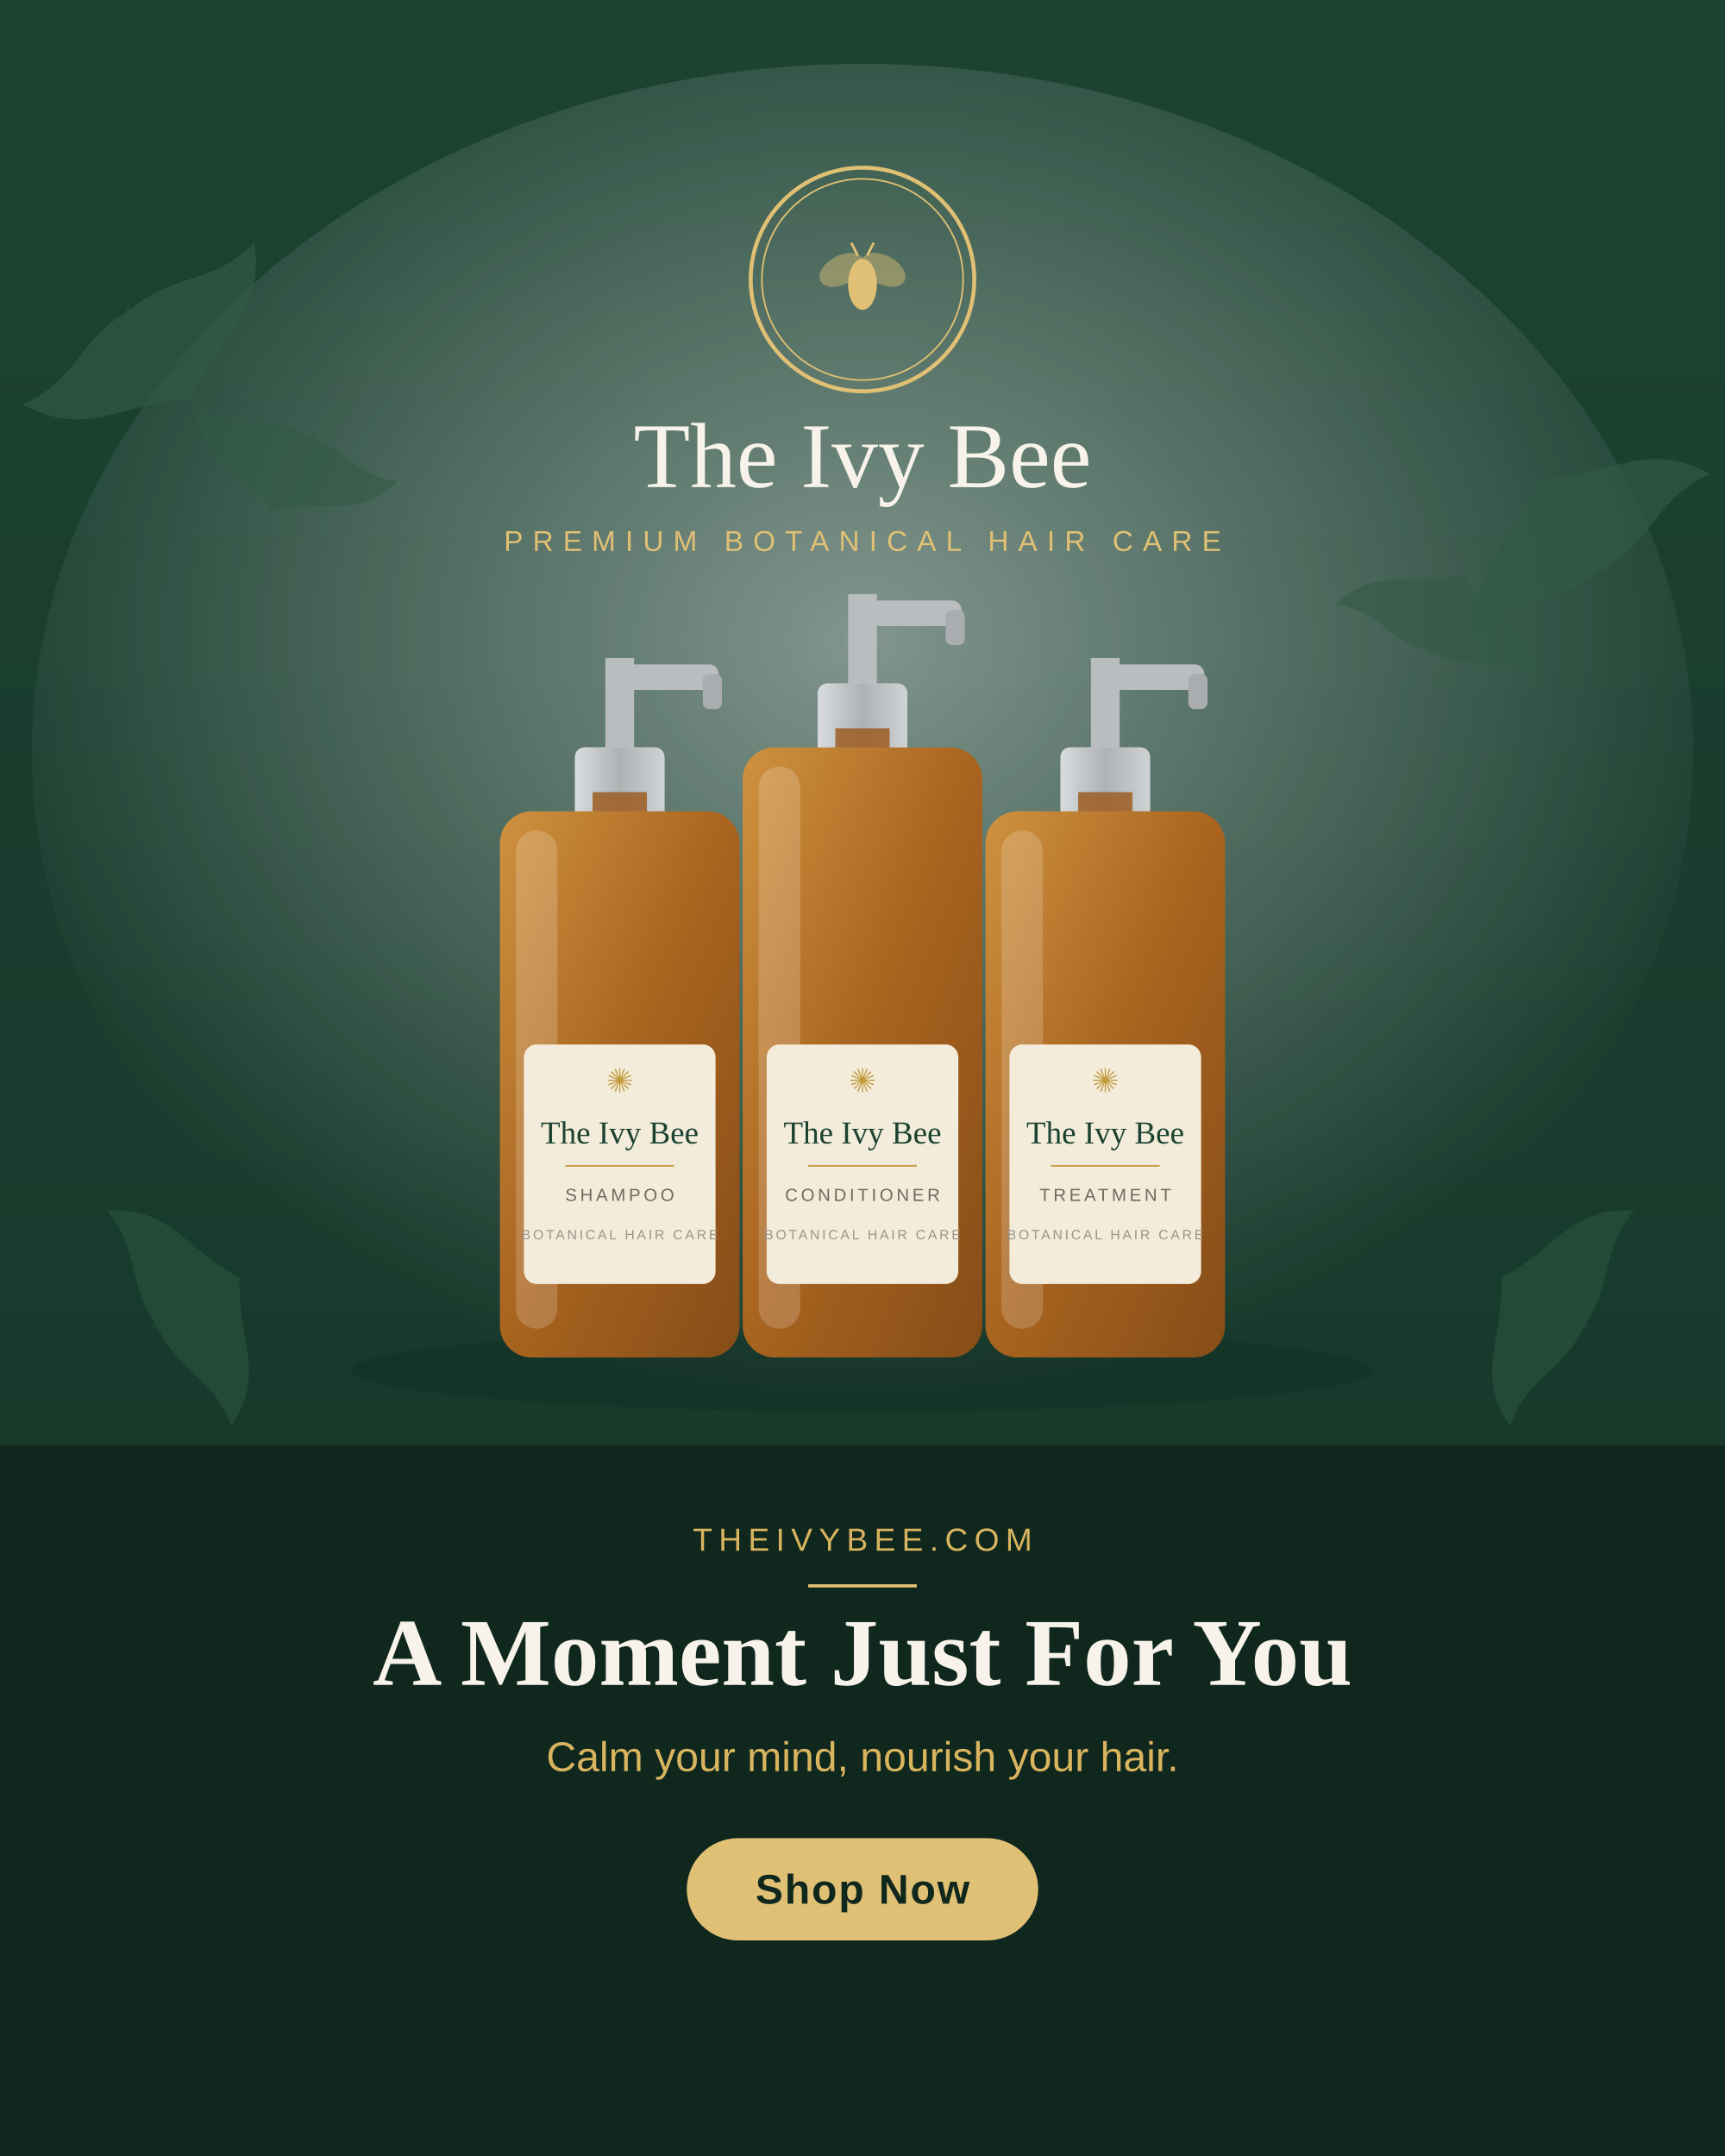
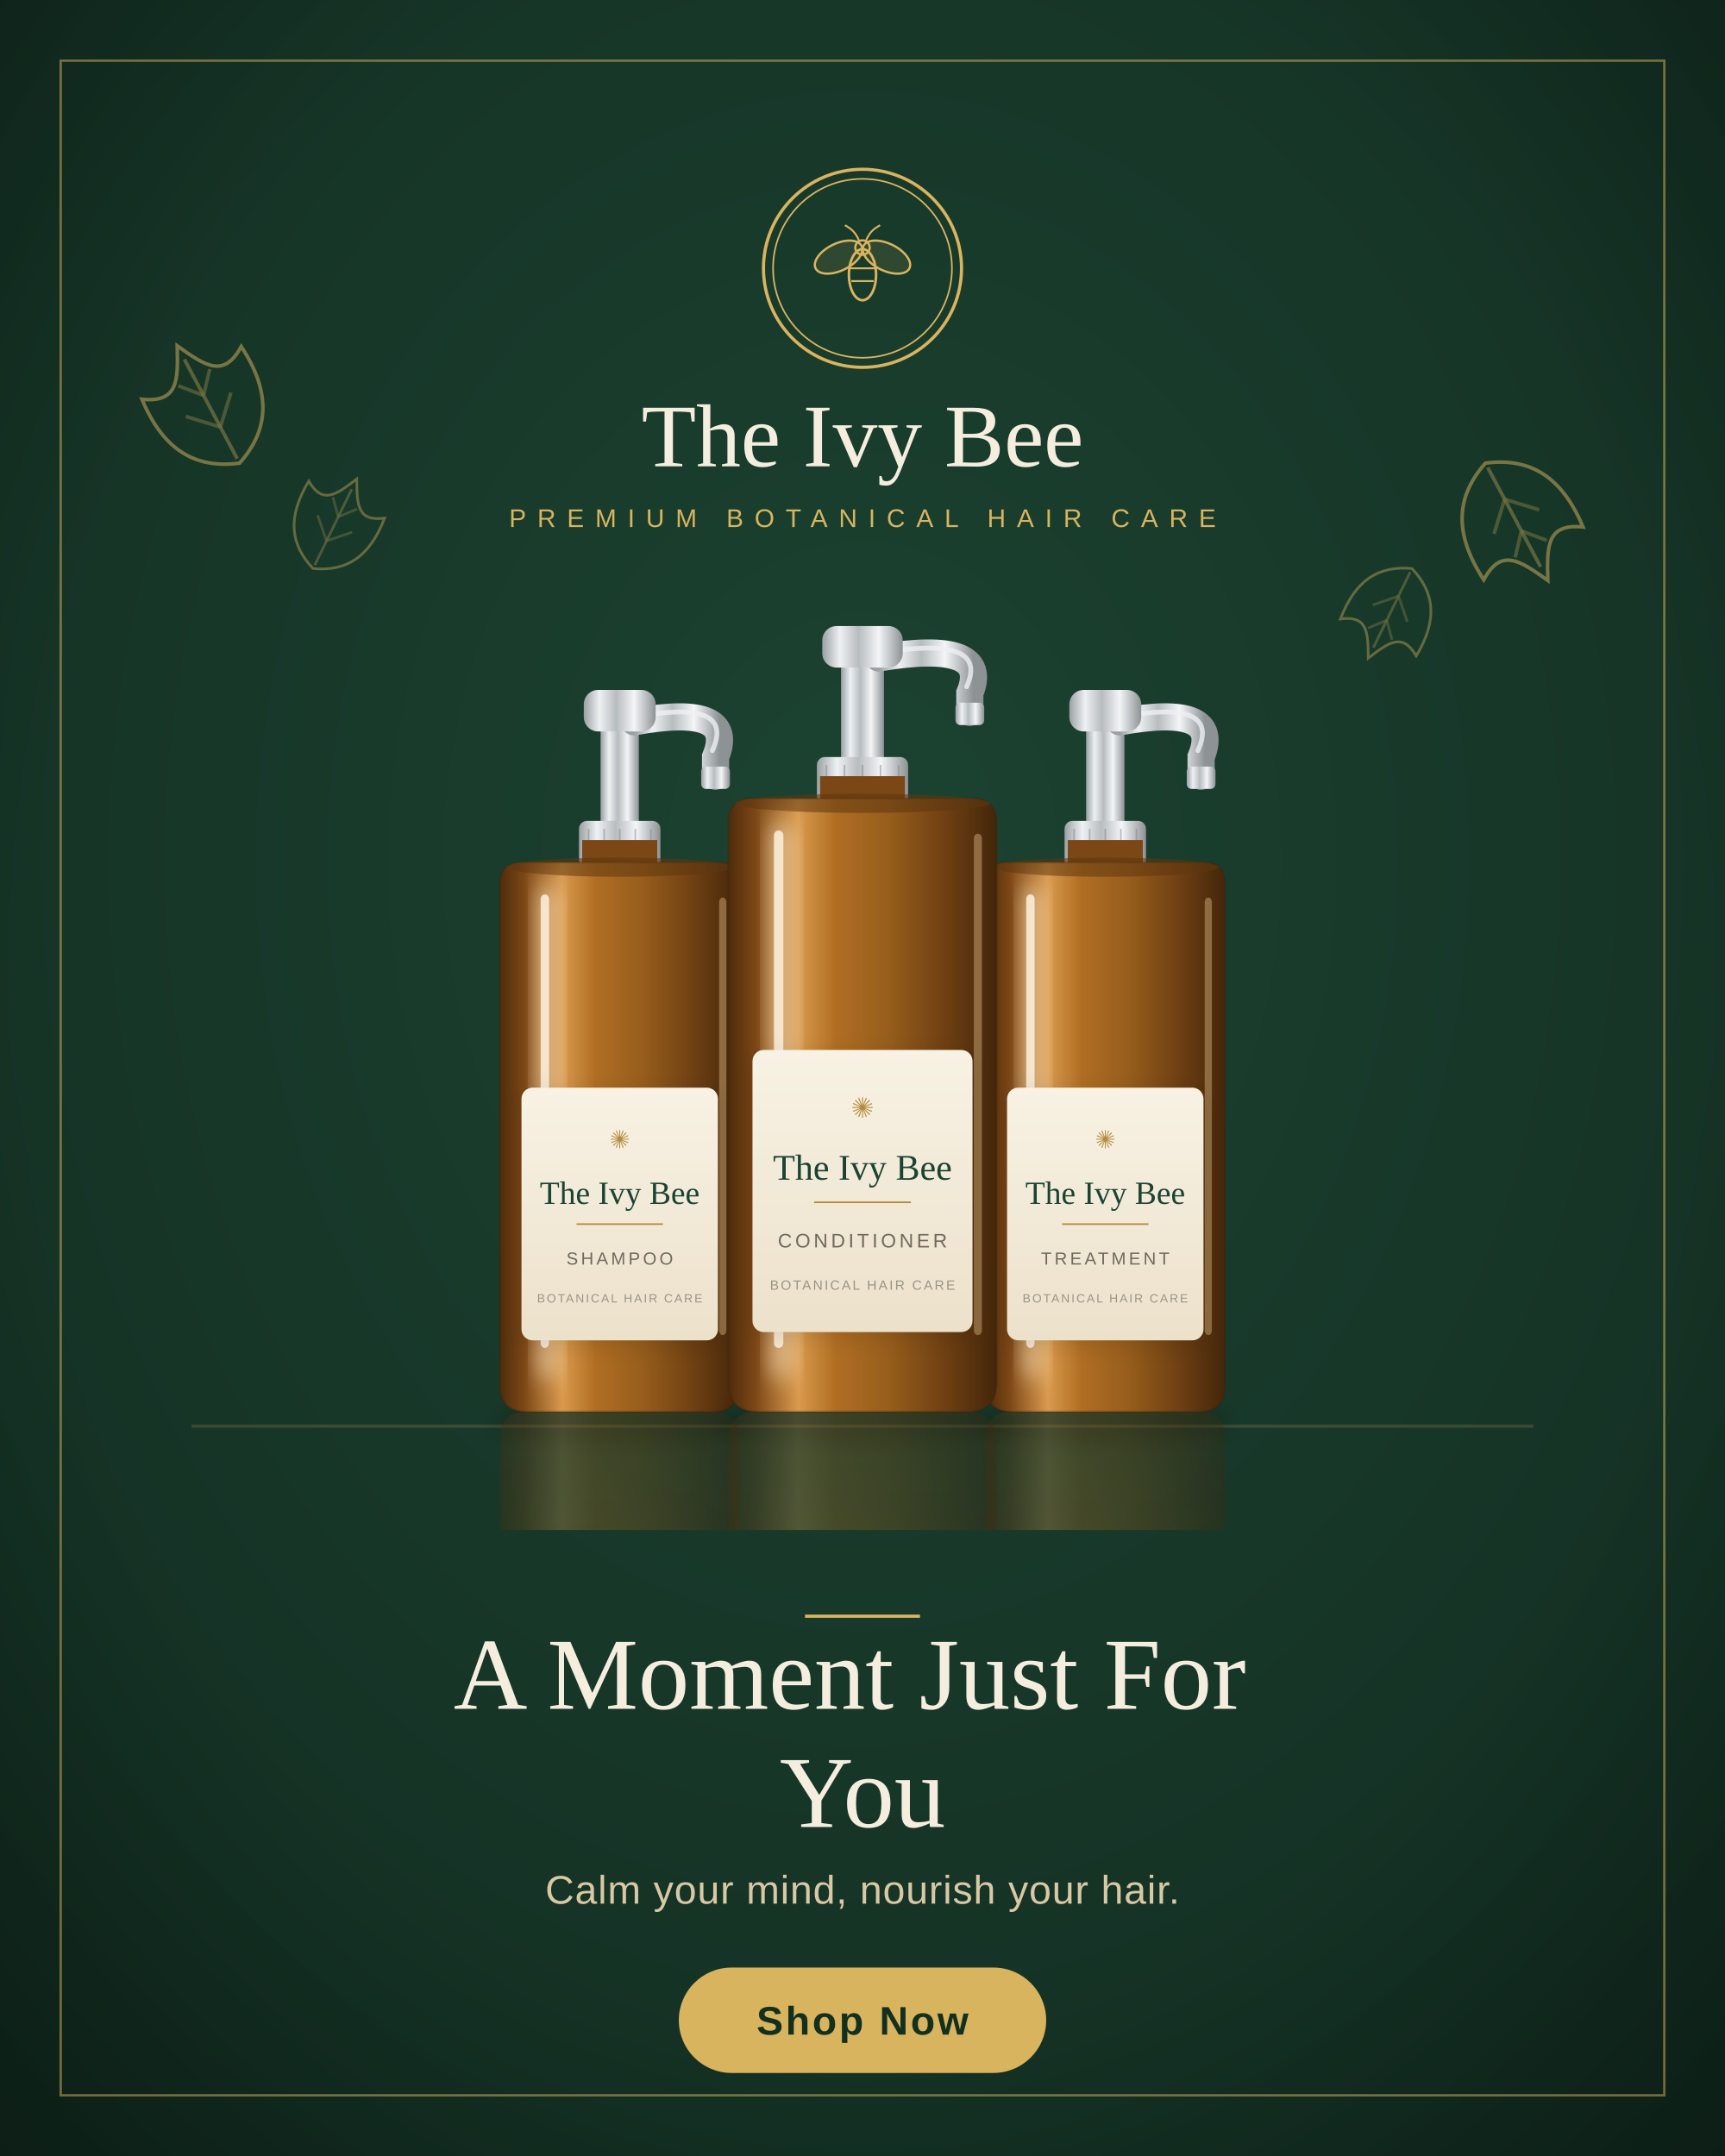
<svg xmlns="http://www.w3.org/2000/svg" viewBox="0 0 1080 1350" width="1080" height="1350" role="img" aria-label="A Moment Just For You">
  <defs>
-     <linearGradient id="bgGrad" x1="0" y1="0" x2="0" y2="1">
+     <radialGradient id="bgGrad" cx="0.5" cy="0.40" r="0.75">
      <stop offset="0" stop-color="#1c4332" />
-       <stop offset="1" stop-color="#143528" />
+       <stop offset="1" stop-color="#122c20" />
+     </radialGradient>
+     <linearGradient id="amber" x1="0" y1="0" x2="1" y2="0">
+       <stop offset="0" stop-color="#4f2c0c" />
+       <stop offset="0.10" stop-color="#7c4716" />
+       <stop offset="0.26" stop-color="#d99a4e" />
+       <stop offset="0.40" stop-color="#b06e23" />
+       <stop offset="0.60" stop-color="#965d1c" />
+       <stop offset="0.82" stop-color="#6c3e12" />
+       <stop offset="1" stop-color="#43260a" />
    </linearGradient>
-     <linearGradient id="amber" x1="0" y1="0" x2="1" y2="1">
-       <stop offset="0" stop-color="#cf923f" />
-       <stop offset="0.5" stop-color="#a8631f" />
-       <stop offset="1" stop-color="#854d18" />
+     <linearGradient id="chrome" x1="0" y1="0" x2="1" y2="0">
+       <stop offset="0" stop-color="#9aa0a3" />
+       <stop offset="0.22" stop-color="#eef1f2" />
+       <stop offset="0.45" stop-color="#b7bcbf" />
+       <stop offset="0.70" stop-color="#f3f5f6" />
+       <stop offset="1" stop-color="#8d9295" />
    </linearGradient>
-     <linearGradient id="metal" x1="0" y1="0" x2="1" y2="0">
-       <stop offset="0" stop-color="#d8dcde" />
-       <stop offset="0.5" stop-color="#aeb2b4" />
-       <stop offset="1" stop-color="#cfd3d5" />
+     <linearGradient id="label" x1="0" y1="0" x2="0" y2="1">
+       <stop offset="0" stop-color="#f8f2e4" />
+       <stop offset="1" stop-color="#ece1cb" />
    </linearGradient>
-     <radialGradient id="glow" cx="0.5" cy="0.42" r="0.55">
-       <stop offset="0" stop-color="#ffffff" stop-opacity="0.45" />
-       <stop offset="1" stop-color="#ffffff" stop-opacity="0" />
+     <linearGradient id="reflFade" x1="0" y1="0" x2="0" y2="1">
+       <stop offset="0" stop-color="#ffffff" />
+       <stop offset="1" stop-color="#000000" />
+     </linearGradient>
+     <mask id="reflMask">
+       <rect x="0" y="810" width="1080" height="540" fill="url(#reflFade)" />
+     </mask>
+     <filter id="soft" x="-30%" y="-30%" width="160%" height="160%">
+       <feGaussianBlur stdDeviation="7" />
+     </filter>
+     <radialGradient id="vign" cx="0.5" cy="0.45" r="0.75">
+       <stop offset="0.65" stop-color="#000000" stop-opacity="0" />
+       <stop offset="1" stop-color="#000000" stop-opacity="0.32" />
    </radialGradient>
  </defs>
  <rect width="1080" height="1350" fill="url(#bgGrad)" />
-   <ellipse cx="540" cy="470" rx="520" ry="430" fill="url(#glow)" />
-   <g transform="translate(120 250) rotate(-35) scale(1.7)" opacity="0.7">
-     <path d="M0 0 C 22 -14 40 -10 52 -34 C 30 -30 22 -42 0 -40 C -22 -42 -30 -30 -52 -34 C -40 -10 -22 -14 0 0 Z" fill="#2f5a45" />
-     <path d="M0 0 L0 -38" stroke="#2f5a45" stroke-width="2" opacity="0.5" transform="scale(1.1)" />
+   <rect width="1080" height="1350" fill="url(#vign)" />
+   <rect x="38" y="38" width="1004" height="1274" fill="none" stroke="#d9b45f" stroke-width="1.5" opacity="0.5" />
+   <g transform="translate(150 290) rotate(-28) scale(1.6)" opacity="0.5" fill="none" stroke="#d9b45f" stroke-width="1.4">
+     <path d="M0 0 C 16 -6 24 -18 22 -40 C 10 -32 6 -40 0 -52 C -6 -40 -10 -32 -22 -40 C -24 -18 -16 -6 0 0 Z" />
+     <path d="M0 -2 L0 -46" opacity="0.7" />
+     <path d="M0 -16 L10 -26 M0 -16 L-10 -26 M0 -30 L7 -38 M0 -30 L-7 -38" opacity="0.55" />
  </g>
-   <g transform="translate(170 320) rotate(20) scale(1.3)" opacity="0.55">
-     <path d="M0 0 C 22 -14 40 -10 52 -34 C 30 -30 22 -42 0 -40 C -22 -42 -30 -30 -52 -34 C -40 -10 -22 -14 0 0 Z" fill="#2f5a45" />
-     <path d="M0 0 L0 -38" stroke="#2f5a45" stroke-width="2" opacity="0.5" transform="scale(1.1)" />
+   <g transform="translate(196 356) rotate(26) scale(1.2)" opacity="0.4" fill="none" stroke="#d9b45f" stroke-width="1.4">
+     <path d="M0 0 C 16 -6 24 -18 22 -40 C 10 -32 6 -40 0 -52 C -6 -40 -10 -32 -22 -40 C -24 -18 -16 -6 0 0 Z" />
+     <path d="M0 -2 L0 -46" opacity="0.7" />
+     <path d="M0 -16 L10 -26 M0 -16 L-10 -26 M0 -30 L7 -38 M0 -30 L-7 -38" opacity="0.55" />
  </g>
-   <g transform="translate(965 300) rotate(145) scale(1.7)" opacity="0.7">
-     <path d="M0 0 C 22 -14 40 -10 52 -34 C 30 -30 22 -42 0 -40 C -22 -42 -30 -30 -52 -34 C -40 -10 -22 -14 0 0 Z" fill="#2f5a45" />
-     <path d="M0 0 L0 -38" stroke="#2f5a45" stroke-width="2" opacity="0.5" transform="scale(1.1)" />
+   <g transform="translate(930 290) rotate(152) scale(1.6)" opacity="0.5" fill="none" stroke="#d9b45f" stroke-width="1.4">
+     <path d="M0 0 C 16 -6 24 -18 22 -40 C 10 -32 6 -40 0 -52 C -6 -40 -10 -32 -22 -40 C -24 -18 -16 -6 0 0 Z" />
+     <path d="M0 -2 L0 -46" opacity="0.7" />
+     <path d="M0 -16 L10 -26 M0 -16 L-10 -26 M0 -30 L7 -38 M0 -30 L-7 -38" opacity="0.55" />
  </g>
-   <g transform="translate(915 360) rotate(200) scale(1.3)" opacity="0.55">
-     <path d="M0 0 C 22 -14 40 -10 52 -34 C 30 -30 22 -42 0 -40 C -22 -42 -30 -30 -52 -34 C -40 -10 -22 -14 0 0 Z" fill="#2f5a45" />
-     <path d="M0 0 L0 -38" stroke="#2f5a45" stroke-width="2" opacity="0.5" transform="scale(1.1)" />
+   <g transform="translate(884 356) rotate(206) scale(1.2)" opacity="0.4" fill="none" stroke="#d9b45f" stroke-width="1.4">
+     <path d="M0 0 C 16 -6 24 -18 22 -40 C 10 -32 6 -40 0 -52 C -6 -40 -10 -32 -22 -40 C -24 -18 -16 -6 0 0 Z" />
+     <path d="M0 -2 L0 -46" opacity="0.7" />
+     <path d="M0 -16 L10 -26 M0 -16 L-10 -26 M0 -30 L7 -38 M0 -30 L-7 -38" opacity="0.55" />
  </g>
-   <g transform="translate(150 800) rotate(-120) scale(1.5)" opacity="0.5">
-     <path d="M0 0 C 22 -14 40 -10 52 -34 C 30 -30 22 -42 0 -40 C -22 -42 -30 -30 -52 -34 C -40 -10 -22 -14 0 0 Z" fill="#2f5a45" />
-     <path d="M0 0 L0 -38" stroke="#2f5a45" stroke-width="2" opacity="0.5" transform="scale(1.1)" />
+   <g fill="none" stroke="#d9b45f">
+     <circle cx="540" cy="168" r="62" stroke-width="2" />
+     <circle cx="540" cy="168" r="56" stroke-width="1" />
+     <g transform="translate(540 168)">
+       <ellipse cx="-15" cy="-7" rx="16" ry="8.5" stroke-width="1.4" fill="#d9b45f" fill-opacity="0.12" transform="rotate(-26 -15 -7)" />
+       <ellipse cx="15" cy="-7" rx="16" ry="8.5" stroke-width="1.4" fill="#d9b45f" fill-opacity="0.12" transform="rotate(26 15 -7)" />
+       <ellipse cx="0" cy="4" rx="8.5" ry="16" stroke-width="1.6" />
+       <circle cx="0" cy="-13" r="4.5" stroke-width="1.4" />
+       <line x1="-8" y1="0" x2="8" y2="0" stroke-width="1.2" />
+       <line x1="-7" y1="8" x2="7" y2="8" stroke-width="1.2" />
+       <path d="M-2 -17 C -5 -24 -8 -25 -11 -27" stroke-width="1.2" />
+       <path d="M2 -17 C 5 -24 8 -25 11 -27" stroke-width="1.2" />
+     </g>
  </g>
-   <g transform="translate(940 800) rotate(120) scale(1.5)" opacity="0.5">
-     <path d="M0 0 C 22 -14 40 -10 52 -34 C 30 -30 22 -42 0 -40 C -22 -42 -30 -30 -52 -34 C -40 -10 -22 -14 0 0 Z" fill="#2f5a45" />
-     <path d="M0 0 L0 -38" stroke="#2f5a45" stroke-width="2" opacity="0.5" transform="scale(1.1)" />
+   <text x="540" y="292" text-anchor="middle" font-family="Georgia, 'Times New Roman', serif" font-size="56" fill="#f5edde">The Ivy Bee</text>
+   <text x="540" y="330" text-anchor="middle" font-family="Arial, sans-serif" font-size="16" letter-spacing="7" fill="#d9b45f">PREMIUM BOTANICAL HAIR CARE</text>
+   <rect x="120" y="892" width="840" height="2" fill="#d9b45f" opacity="0.18" />
+   <g>
+     <ellipse cx="388" cy="890" rx="78.75" ry="14" fill="#000000" opacity="0.20" filter="url(#soft)" />
+     <g transform="translate(0 1768) scale(1 -1)" opacity="0.30" mask="url(#reflMask)">
+       <path d="M 313 553.5     Q 313 540 326.5 540     L 449.5 540     Q 463 540 463 553.5     L 463 867.5     Q 463 884 446.5 884     L 329.5 884     Q 313 884 313 867.5 Z" fill="url(#amber)" />
+     </g>
+     <g>
+       <rect x="376" y="444" width="24" height="74" fill="url(#chrome)" />
+       <path d="M 397 452 Q 462 440 448 474 L 448 486" fill="none" stroke="url(#chrome)" stroke-width="17" stroke-linecap="round" />
+       <path d="M 397 449 Q 461 437 446 470" fill="none" stroke="#eef0f1" stroke-width="3" stroke-linecap="round" opacity="0.8" />
+       <rect x="439" y="480" width="18" height="14" rx="3" fill="url(#chrome)" />
+       <rect x="365.5" y="432" width="45" height="26" rx="9" fill="url(#chrome)" />
+       <rect x="362.5" y="514" width="51" height="30" rx="5" fill="url(#chrome)" />
+       <line x1="368.5" y1="519" x2="368.5" y2="539" stroke="#7f8487" stroke-width="1" opacity="0.5" />
+       <line x1="378.25" y1="519" x2="378.25" y2="539" stroke="#7f8487" stroke-width="1" opacity="0.5" />
+       <line x1="388" y1="519" x2="388" y2="539" stroke="#7f8487" stroke-width="1" opacity="0.5" />
+       <line x1="397.75" y1="519" x2="397.75" y2="539" stroke="#7f8487" stroke-width="1" opacity="0.5" />
+       <line x1="407.5" y1="519" x2="407.5" y2="539" stroke="#7f8487" stroke-width="1" opacity="0.5" />
+     </g>
+     <rect x="364.5" y="526" width="47" height="20" fill="#7a4715" />
+     <path d="M 313 553.5     Q 313 540 326.5 540     L 449.5 540     Q 463 540 463 553.5     L 463 867.5     Q 463 884 446.5 884     L 329.5 884     Q 313 884 313 867.5 Z" fill="url(#amber)" />
+     <path d="M 313 553.5     Q 313 540 326.5 540     L 449.5 540     Q 463 540 463 553.5     L 463 867.5     Q 463 884 446.5 884     L 329.5 884     Q 313 884 313 867.5 Z" fill="none" stroke="#3f2208" stroke-opacity="0.25" stroke-width="1.5" />
+     <ellipse cx="388" cy="543" rx="71" ry="6" fill="#5e360f" opacity="0.55" />
+     <rect x="335.5" y="554" width="15" height="310" rx="7.5" fill="#ffe9c4" opacity="0.55" filter="url(#soft)" />
+     <rect x="338.5" y="560" width="5.25" height="284" rx="3" fill="#fff6e6" opacity="0.8" />
+     <rect x="450.25" y="562" width="4.5" height="274" rx="3" fill="#ffdca0" opacity="0.35" />
+     <rect x="326.5" y="684.04" width="123" height="158.24" rx="7" fill="#000000" opacity="0.12" filter="url(#soft)" />
+     <rect x="326.5" y="681.04" width="123" height="158.24" rx="7" fill="url(#label)" />
+     <text x="388" y="719.018" text-anchor="middle" font-family="Georgia, 'Times New Roman', serif" font-size="16.5" fill="#b48a3e">✺</text>
+     <text x="388" y="753.83" text-anchor="middle" font-family="Georgia, 'Times New Roman', serif" font-size="20.25" fill="#1c4332">The Ivy Bee</text>
+     <line x1="360.94" y1="766.49" x2="415.06" y2="766.49" stroke="#b48a3e" stroke-width="1" />
+     <text x="388" y="791.808" text-anchor="middle" font-family="Arial, sans-serif" font-size="10.95" letter-spacing="1.8" fill="#6f6a5d">SHAMPOO</text>
+     <text x="388" y="815.544" text-anchor="middle" font-family="Arial, sans-serif" font-size="7.5" letter-spacing="1.05" fill="#9a9486">BOTANICAL HAIR CARE</text>
  </g>
  <g>
-     <circle cx="540" cy="175" r="70" fill="none" stroke="#e0c074" stroke-width="2.5" />
-     <circle cx="540" cy="175" r="63" fill="none" stroke="#e0c074" stroke-width="1" />
-     <g transform="translate(540 175)">
-       <ellipse cx="-13" cy="-6" rx="15" ry="9" fill="#e0c074" opacity="0.45" transform="rotate(-28 -13 -6)" />
-       <ellipse cx="13" cy="-6" rx="15" ry="9" fill="#e0c074" opacity="0.45" transform="rotate(28 13 -6)" />
-       <ellipse cx="0" cy="3" rx="9" ry="16" fill="#e0c074" />
-       <line x1="-9" y1="-1" x2="9" y2="-1" stroke="#e0c074" stroke-width="1.4" opacity="0.6" />
-       <line x1="-8" y1="6" x2="8" y2="6" stroke="#e0c074" stroke-width="1.4" opacity="0.6" />
-       <line x1="-3" y1="-15" x2="-7" y2="-23" stroke="#e0c074" stroke-width="1.6" />
-       <line x1="3" y1="-15" x2="7" y2="-23" stroke="#e0c074" stroke-width="1.6" />
+     <ellipse cx="692" cy="890" rx="78.75" ry="14" fill="#000000" opacity="0.20" filter="url(#soft)" />
+     <g transform="translate(0 1768) scale(1 -1)" opacity="0.30" mask="url(#reflMask)">
+       <path d="M 617 553.5     Q 617 540 630.5 540     L 753.5 540     Q 767 540 767 553.5     L 767 867.5     Q 767 884 750.5 884     L 633.5 884     Q 617 884 617 867.5 Z" fill="url(#amber)" />
    </g>
-   </g>
-   <text x="540" y="305" text-anchor="middle" font-family="Georgia, 'Times New Roman', serif" font-size="58" fill="#f7f3ea">The Ivy Bee</text>
-   <text x="540" y="345" text-anchor="middle" font-family="Arial, sans-serif" font-size="18" letter-spacing="6" fill="#e0c074">PREMIUM BOTANICAL HAIR CARE</text>
-   <ellipse cx="540" cy="858" rx="320" ry="26" fill="#000000" opacity="0.10" />
-   <g>
-     <rect x="379" y="412" width="18" height="60" fill="#b9bdbf" />
-     <rect x="360" y="468" width="56" height="46" rx="6" fill="#c7cbcd" />
-     <rect x="360" y="468" width="56" height="46" rx="6" fill="url(#metal)" />
-     <rect x="392" y="416" width="58" height="16" rx="6" fill="#b9bdbf" />
-     <rect x="440" y="422" width="12" height="22" rx="4" fill="#a9adaf" />
-     <rect x="371" y="496" width="34" height="22" fill="#9c5d22" opacity="0.85" />
-     <rect x="313" y="508" width="150" height="342" rx="20" fill="url(#amber)" />
-     <rect x="323" y="520" width="26" height="312" rx="13" fill="#ffffff" opacity="0.18" />
-     <rect x="328" y="654" width="120" height="150" rx="8" fill="#f3ecdb" />
-     <text x="388" y="684" text-anchor="middle" font-family="Georgia, 'Times New Roman', serif" font-size="22" fill="#c19a3b">✺</text>
-     <text x="388" y="716" text-anchor="middle" font-family="Georgia, 'Times New Roman', serif" font-size="20" fill="#1c4332">The Ivy Bee</text>
-     <line x1="354" y1="730" x2="422" y2="730" stroke="#c19a3b" stroke-width="1" />
-     <text x="388" y="752" text-anchor="middle" font-family="Arial, sans-serif" font-size="11" letter-spacing="2" fill="#6f6a5d">SHAMPOO</text>
-     <text x="388" y="776" text-anchor="middle" font-family="Arial, sans-serif" font-size="8.5" letter-spacing="1.5" fill="#9a9486">BOTANICAL HAIR CARE</text>
+     <g>
+       <rect x="680" y="444" width="24" height="74" fill="url(#chrome)" />
+       <path d="M 701 452 Q 766 440 752 474 L 752 486" fill="none" stroke="url(#chrome)" stroke-width="17" stroke-linecap="round" />
+       <path d="M 701 449 Q 765 437 750 470" fill="none" stroke="#eef0f1" stroke-width="3" stroke-linecap="round" opacity="0.8" />
+       <rect x="743" y="480" width="18" height="14" rx="3" fill="url(#chrome)" />
+       <rect x="669.5" y="432" width="45" height="26" rx="9" fill="url(#chrome)" />
+       <rect x="666.5" y="514" width="51" height="30" rx="5" fill="url(#chrome)" />
+       <line x1="672.5" y1="519" x2="672.5" y2="539" stroke="#7f8487" stroke-width="1" opacity="0.5" />
+       <line x1="682.25" y1="519" x2="682.25" y2="539" stroke="#7f8487" stroke-width="1" opacity="0.5" />
+       <line x1="692" y1="519" x2="692" y2="539" stroke="#7f8487" stroke-width="1" opacity="0.5" />
+       <line x1="701.75" y1="519" x2="701.75" y2="539" stroke="#7f8487" stroke-width="1" opacity="0.5" />
+       <line x1="711.5" y1="519" x2="711.5" y2="539" stroke="#7f8487" stroke-width="1" opacity="0.5" />
+     </g>
+     <rect x="668.5" y="526" width="47" height="20" fill="#7a4715" />
+     <path d="M 617 553.5     Q 617 540 630.5 540     L 753.5 540     Q 767 540 767 553.5     L 767 867.5     Q 767 884 750.5 884     L 633.5 884     Q 617 884 617 867.5 Z" fill="url(#amber)" />
+     <path d="M 617 553.5     Q 617 540 630.5 540     L 753.5 540     Q 767 540 767 553.5     L 767 867.5     Q 767 884 750.5 884     L 633.5 884     Q 617 884 617 867.5 Z" fill="none" stroke="#3f2208" stroke-opacity="0.25" stroke-width="1.5" />
+     <ellipse cx="692" cy="543" rx="71" ry="6" fill="#5e360f" opacity="0.55" />
+     <rect x="639.5" y="554" width="15" height="310" rx="7.5" fill="#ffe9c4" opacity="0.55" filter="url(#soft)" />
+     <rect x="642.5" y="560" width="5.25" height="284" rx="3" fill="#fff6e6" opacity="0.8" />
+     <rect x="754.25" y="562" width="4.5" height="274" rx="3" fill="#ffdca0" opacity="0.35" />
+     <rect x="630.5" y="684.04" width="123" height="158.24" rx="7" fill="#000000" opacity="0.12" filter="url(#soft)" />
+     <rect x="630.5" y="681.04" width="123" height="158.24" rx="7" fill="url(#label)" />
+     <text x="692" y="719.018" text-anchor="middle" font-family="Georgia, 'Times New Roman', serif" font-size="16.5" fill="#b48a3e">✺</text>
+     <text x="692" y="753.83" text-anchor="middle" font-family="Georgia, 'Times New Roman', serif" font-size="20.25" fill="#1c4332">The Ivy Bee</text>
+     <line x1="664.94" y1="766.49" x2="719.06" y2="766.49" stroke="#b48a3e" stroke-width="1" />
+     <text x="692" y="791.808" text-anchor="middle" font-family="Arial, sans-serif" font-size="10.95" letter-spacing="1.8" fill="#6f6a5d">TREATMENT</text>
+     <text x="692" y="815.544" text-anchor="middle" font-family="Arial, sans-serif" font-size="7.5" letter-spacing="1.05" fill="#9a9486">BOTANICAL HAIR CARE</text>
  </g>
  <g>
-     <rect x="683" y="412" width="18" height="60" fill="#b9bdbf" />
-     <rect x="664" y="468" width="56" height="46" rx="6" fill="#c7cbcd" />
-     <rect x="664" y="468" width="56" height="46" rx="6" fill="url(#metal)" />
-     <rect x="696" y="416" width="58" height="16" rx="6" fill="#b9bdbf" />
-     <rect x="744" y="422" width="12" height="22" rx="4" fill="#a9adaf" />
-     <rect x="675" y="496" width="34" height="22" fill="#9c5d22" opacity="0.85" />
-     <rect x="617" y="508" width="150" height="342" rx="20" fill="url(#amber)" />
-     <rect x="627" y="520" width="26" height="312" rx="13" fill="#ffffff" opacity="0.18" />
-     <rect x="632" y="654" width="120" height="150" rx="8" fill="#f3ecdb" />
-     <text x="692" y="684" text-anchor="middle" font-family="Georgia, 'Times New Roman', serif" font-size="22" fill="#c19a3b">✺</text>
-     <text x="692" y="716" text-anchor="middle" font-family="Georgia, 'Times New Roman', serif" font-size="20" fill="#1c4332">The Ivy Bee</text>
-     <line x1="658" y1="730" x2="726" y2="730" stroke="#c19a3b" stroke-width="1" />
-     <text x="692" y="752" text-anchor="middle" font-family="Arial, sans-serif" font-size="11" letter-spacing="2" fill="#6f6a5d">TREATMENT</text>
-     <text x="692" y="776" text-anchor="middle" font-family="Arial, sans-serif" font-size="8.5" letter-spacing="1.5" fill="#9a9486">BOTANICAL HAIR CARE</text>
+     <ellipse cx="540" cy="890" rx="88.2" ry="14" fill="#000000" opacity="0.20" filter="url(#soft)" />
+     <g transform="translate(0 1768) scale(1 -1)" opacity="0.30" mask="url(#reflMask)">
+       <path d="M 456 515.12     Q 456 500 471.12 500     L 608.88 500     Q 624 500 624 515.12     L 624 865.52     Q 624 884 605.52 884     L 474.48 884     Q 456 884 456 865.52 Z" fill="url(#amber)" />
+     </g>
+     <g>
+       <rect x="526.56" y="404" width="26.88" height="74" fill="url(#chrome)" />
+       <path d="M 550.08 412 Q 621.2 400 607.2 434 L 607.2 446" fill="none" stroke="url(#chrome)" stroke-width="17" stroke-linecap="round" />
+       <path d="M 550.08 409 Q 620.2 397 605.2 430" fill="none" stroke="#eef0f1" stroke-width="3" stroke-linecap="round" opacity="0.8" />
+       <rect x="598.2" y="440" width="18" height="14" rx="3" fill="url(#chrome)" />
+       <rect x="514.8" y="392" width="50.4" height="26" rx="9" fill="url(#chrome)" />
+       <rect x="511.44" y="474" width="57.12" height="30" rx="5" fill="url(#chrome)" />
+       <line x1="517.44" y1="479" x2="517.44" y2="499" stroke="#7f8487" stroke-width="1" opacity="0.5" />
+       <line x1="528.72" y1="479" x2="528.72" y2="499" stroke="#7f8487" stroke-width="1" opacity="0.5" />
+       <line x1="540" y1="479" x2="540" y2="499" stroke="#7f8487" stroke-width="1" opacity="0.5" />
+       <line x1="551.28" y1="479" x2="551.28" y2="499" stroke="#7f8487" stroke-width="1" opacity="0.5" />
+       <line x1="562.56" y1="479" x2="562.56" y2="499" stroke="#7f8487" stroke-width="1" opacity="0.5" />
+     </g>
+     <rect x="513.44" y="486" width="53.12" height="20" fill="#7a4715" />
+     <path d="M 456 515.12     Q 456 500 471.12 500     L 608.88 500     Q 624 500 624 515.12     L 624 865.52     Q 624 884 605.52 884     L 474.48 884     Q 456 884 456 865.52 Z" fill="url(#amber)" />
+     <path d="M 456 515.12     Q 456 500 471.12 500     L 608.88 500     Q 624 500 624 515.12     L 624 865.52     Q 624 884 605.52 884     L 474.48 884     Q 456 884 456 865.52 Z" fill="none" stroke="#3f2208" stroke-opacity="0.25" stroke-width="1.5" />
+     <ellipse cx="540" cy="503" rx="80" ry="6" fill="#5e360f" opacity="0.55" />
+     <rect x="481.2" y="514" width="16.8" height="350" rx="8.4" fill="#ffe9c4" opacity="0.55" filter="url(#soft)" />
+     <rect x="484.56" y="520" width="5.88" height="324" rx="3" fill="#fff6e6" opacity="0.8" />
+     <rect x="609.72" y="522" width="5.04" height="314" rx="3" fill="#ffdca0" opacity="0.35" />
+     <rect x="471.12" y="660.44" width="137.76" height="176.64" rx="7" fill="#000000" opacity="0.12" filter="url(#soft)" />
+     <rect x="471.12" y="657.44" width="137.76" height="176.64" rx="7" fill="url(#label)" />
+     <text x="540" y="699.834" text-anchor="middle" font-family="Georgia, 'Times New Roman', serif" font-size="18.48" fill="#b48a3e">✺</text>
+     <text x="540" y="738.694" text-anchor="middle" font-family="Georgia, 'Times New Roman', serif" font-size="22.68" fill="#1c4332">The Ivy Bee</text>
+     <line x1="509.693" y1="752.826" x2="570.307" y2="752.826" stroke="#b48a3e" stroke-width="1" />
+     <text x="540" y="781.088" text-anchor="middle" font-family="Arial, sans-serif" font-size="12.264" letter-spacing="2.016" fill="#6f6a5d">CONDITIONER</text>
+     <text x="540" y="807.584" text-anchor="middle" font-family="Arial, sans-serif" font-size="8.4" letter-spacing="1.176" fill="#9a9486">BOTANICAL HAIR CARE</text>
  </g>
-   <g>
-     <rect x="531" y="372" width="18" height="60" fill="#b9bdbf" />
-     <rect x="512" y="428" width="56" height="46" rx="6" fill="#c7cbcd" />
-     <rect x="512" y="428" width="56" height="46" rx="6" fill="url(#metal)" />
-     <rect x="544" y="376" width="58" height="16" rx="6" fill="#b9bdbf" />
-     <rect x="592" y="382" width="12" height="22" rx="4" fill="#a9adaf" />
-     <rect x="523" y="456" width="34" height="22" fill="#9c5d22" opacity="0.85" />
-     <rect x="465" y="468" width="150" height="382" rx="20" fill="url(#amber)" />
-     <rect x="475" y="480" width="26" height="352" rx="13" fill="#ffffff" opacity="0.18" />
-     <rect x="480" y="654" width="120" height="150" rx="8" fill="#f3ecdb" />
-     <text x="540" y="684" text-anchor="middle" font-family="Georgia, 'Times New Roman', serif" font-size="22" fill="#c19a3b">✺</text>
-     <text x="540" y="716" text-anchor="middle" font-family="Georgia, 'Times New Roman', serif" font-size="20" fill="#1c4332">The Ivy Bee</text>
-     <line x1="506" y1="730" x2="574" y2="730" stroke="#c19a3b" stroke-width="1" />
-     <text x="540" y="752" text-anchor="middle" font-family="Arial, sans-serif" font-size="11" letter-spacing="2" fill="#6f6a5d">CONDITIONER</text>
-     <text x="540" y="776" text-anchor="middle" font-family="Arial, sans-serif" font-size="8.5" letter-spacing="1.5" fill="#9a9486">BOTANICAL HAIR CARE</text>
-   </g>
-   <rect x="0" y="905" width="1080" height="445" fill="#10271d" />
-   <text x="540" y="971" text-anchor="middle" font-family="Arial, sans-serif" font-size="20" letter-spacing="4" fill="#d9b45f">THEIVYBEE.COM</text>
-   <line x1="506" y1="993" x2="574" y2="993" stroke="#e0c074" stroke-width="2" />
-   <text x="540" y="1055" text-anchor="middle" font-family="Georgia, 'Times New Roman', serif" font-size="60" font-weight="bold" fill="#f7f3ea">
-     <tspan x="540" dy="0">A Moment Just For You</tspan>
+   <line x1="504" y1="1012" x2="576" y2="1012" stroke="#d9b45f" stroke-width="2" />
+   <text x="540" y="1070" text-anchor="middle" font-family="Georgia, 'Times New Roman', serif" font-size="64" fill="#f5edde">
+     <tspan x="540" dy="0">A Moment Just For</tspan>
+     <tspan x="540" dy="74">You</tspan>
  </text>
-   <text x="540" y="1109" text-anchor="middle" font-family="Arial, sans-serif" font-size="26" fill="#d9b45f">
+   <text x="540" y="1192" text-anchor="middle" font-family="Arial, sans-serif" font-size="25" letter-spacing="0.5" fill="#d8c8a4">
    <tspan x="540" dy="0">Calm your mind, nourish your hair.</tspan>
  </text>
  <g>
-     <rect x="430" y="1151" width="220" height="64" rx="32" fill="#e0c074" />
-     <text x="540" y="1192" text-anchor="middle" font-family="Arial, sans-serif" font-size="26" font-weight="bold" letter-spacing="1" fill="#10271d">Shop Now</text>
+     <rect x="425" y="1232" width="230" height="66" rx="33" fill="#d9b45f" />
+     <text x="540" y="1274" text-anchor="middle" font-family="Arial, sans-serif" font-size="25" font-weight="bold" letter-spacing="1.5" fill="#13301f">Shop Now</text>
  </g>
</svg>
